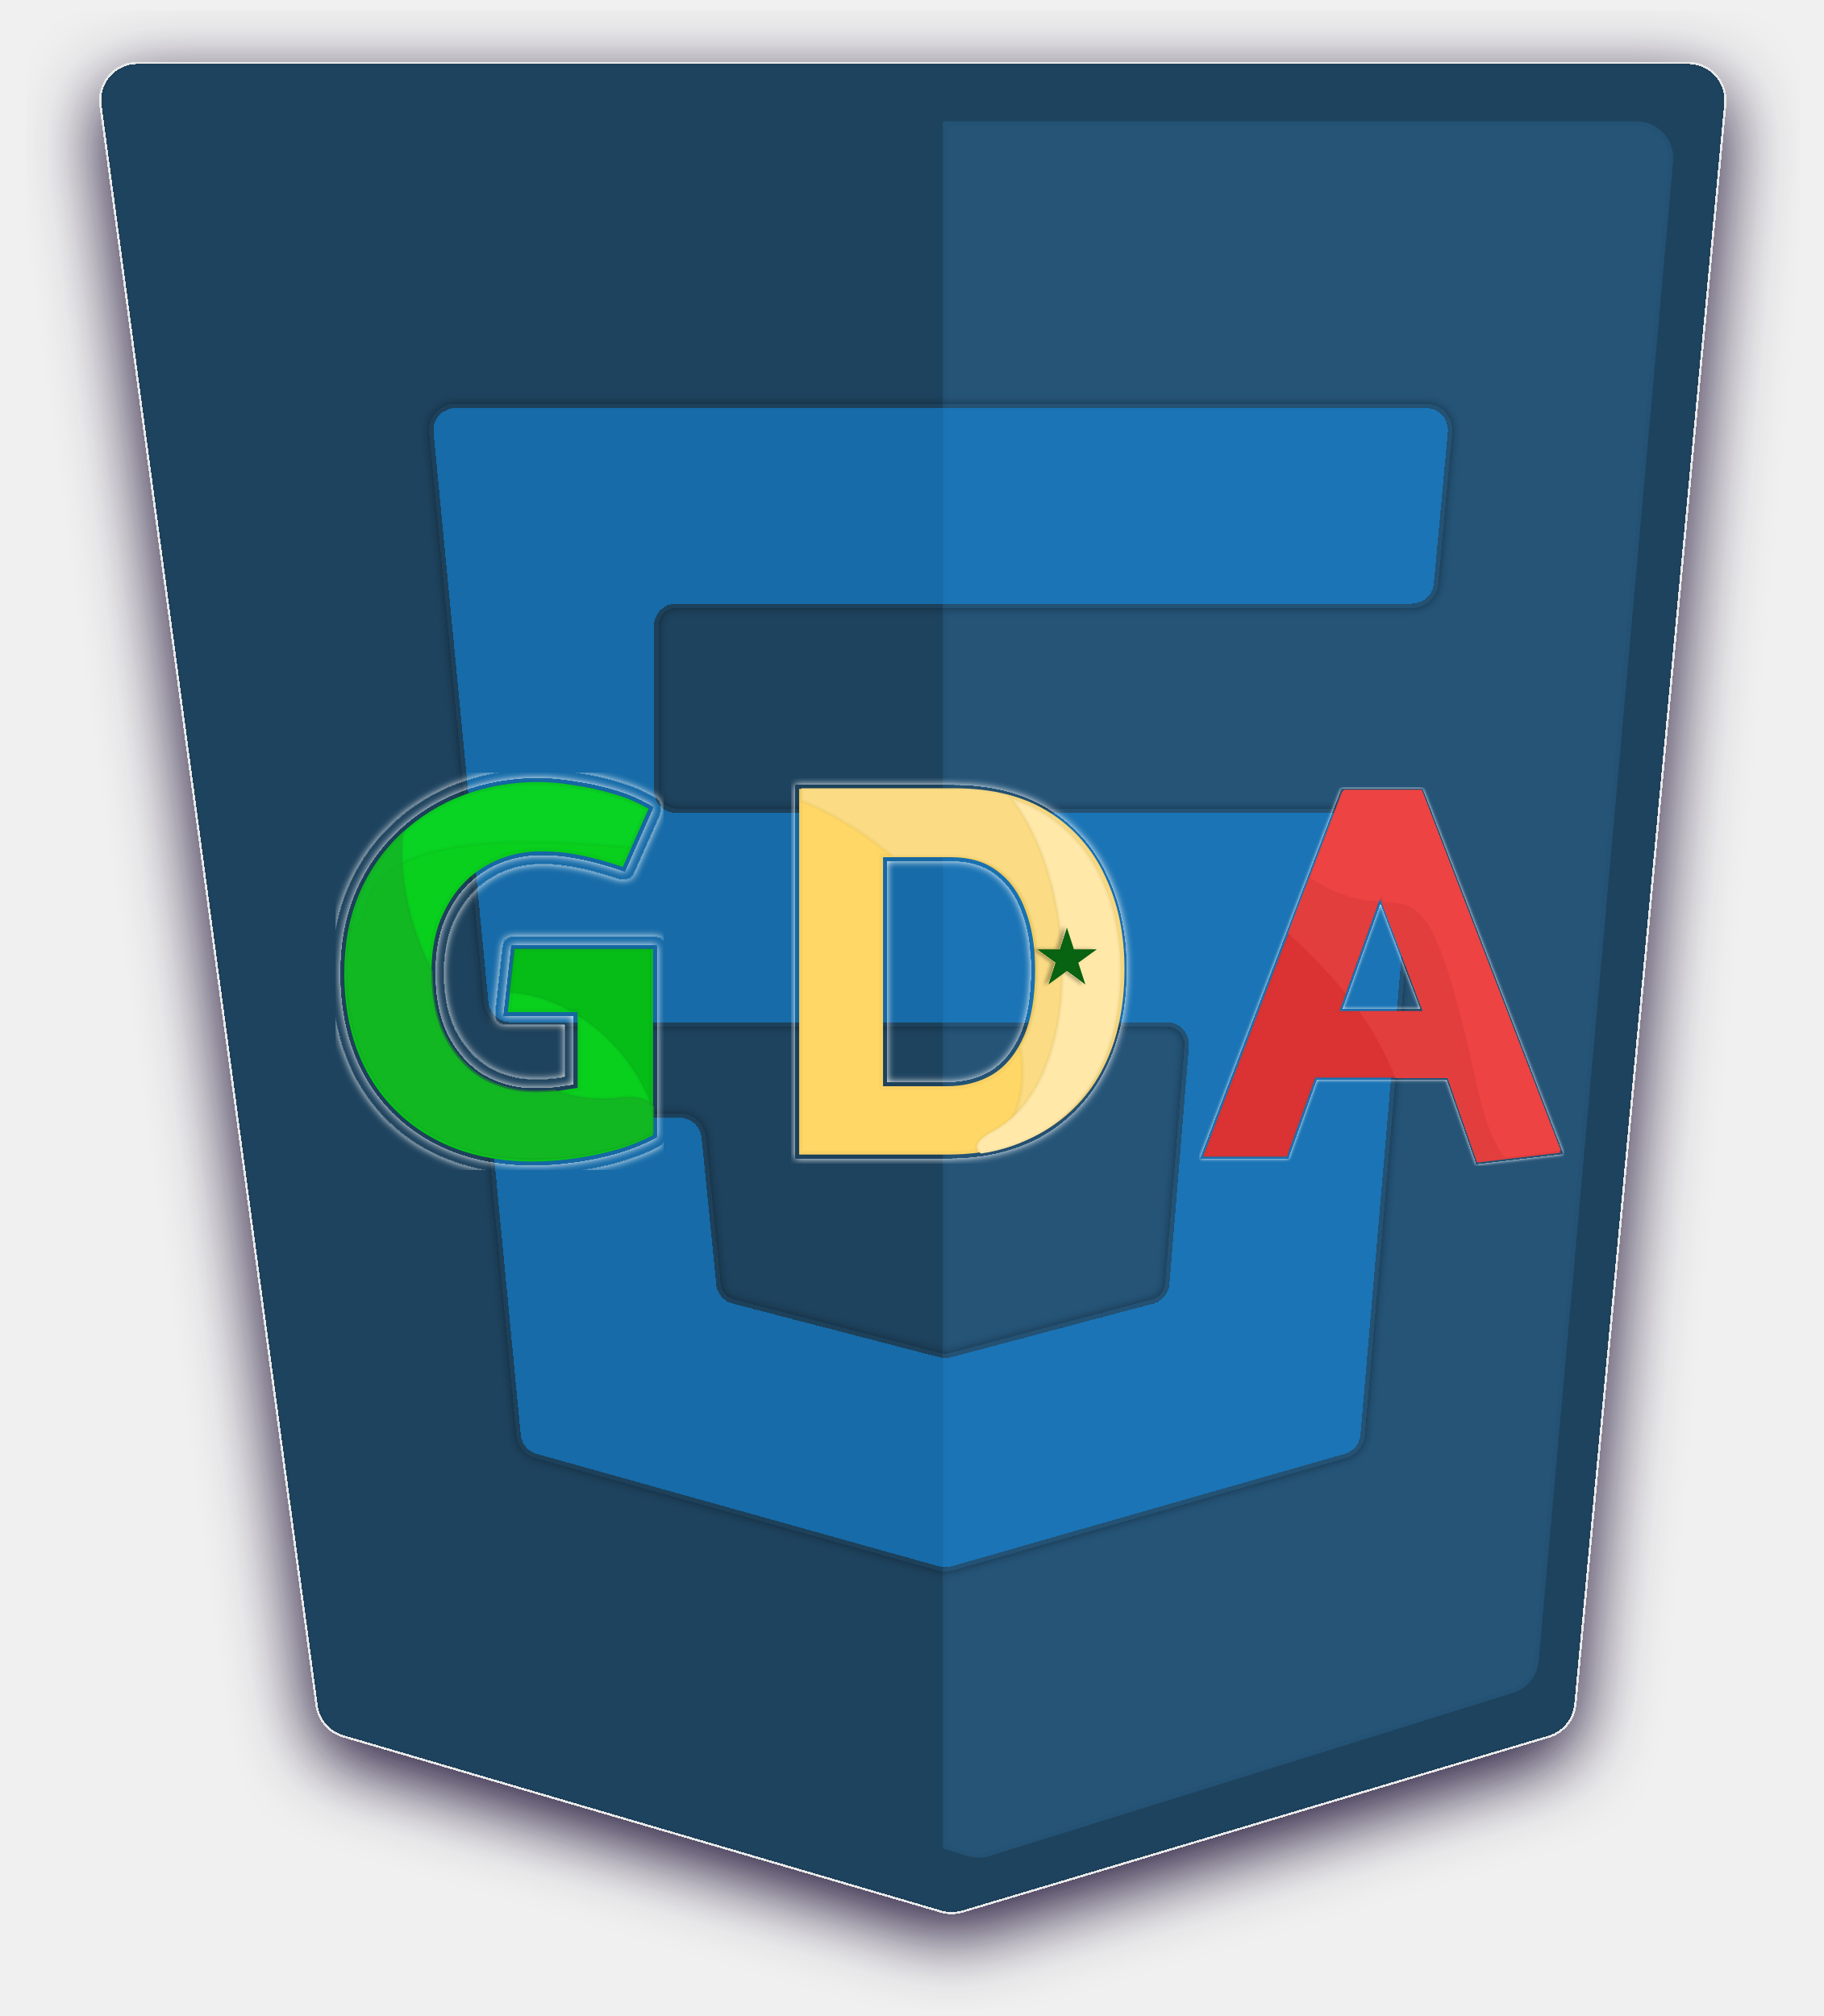
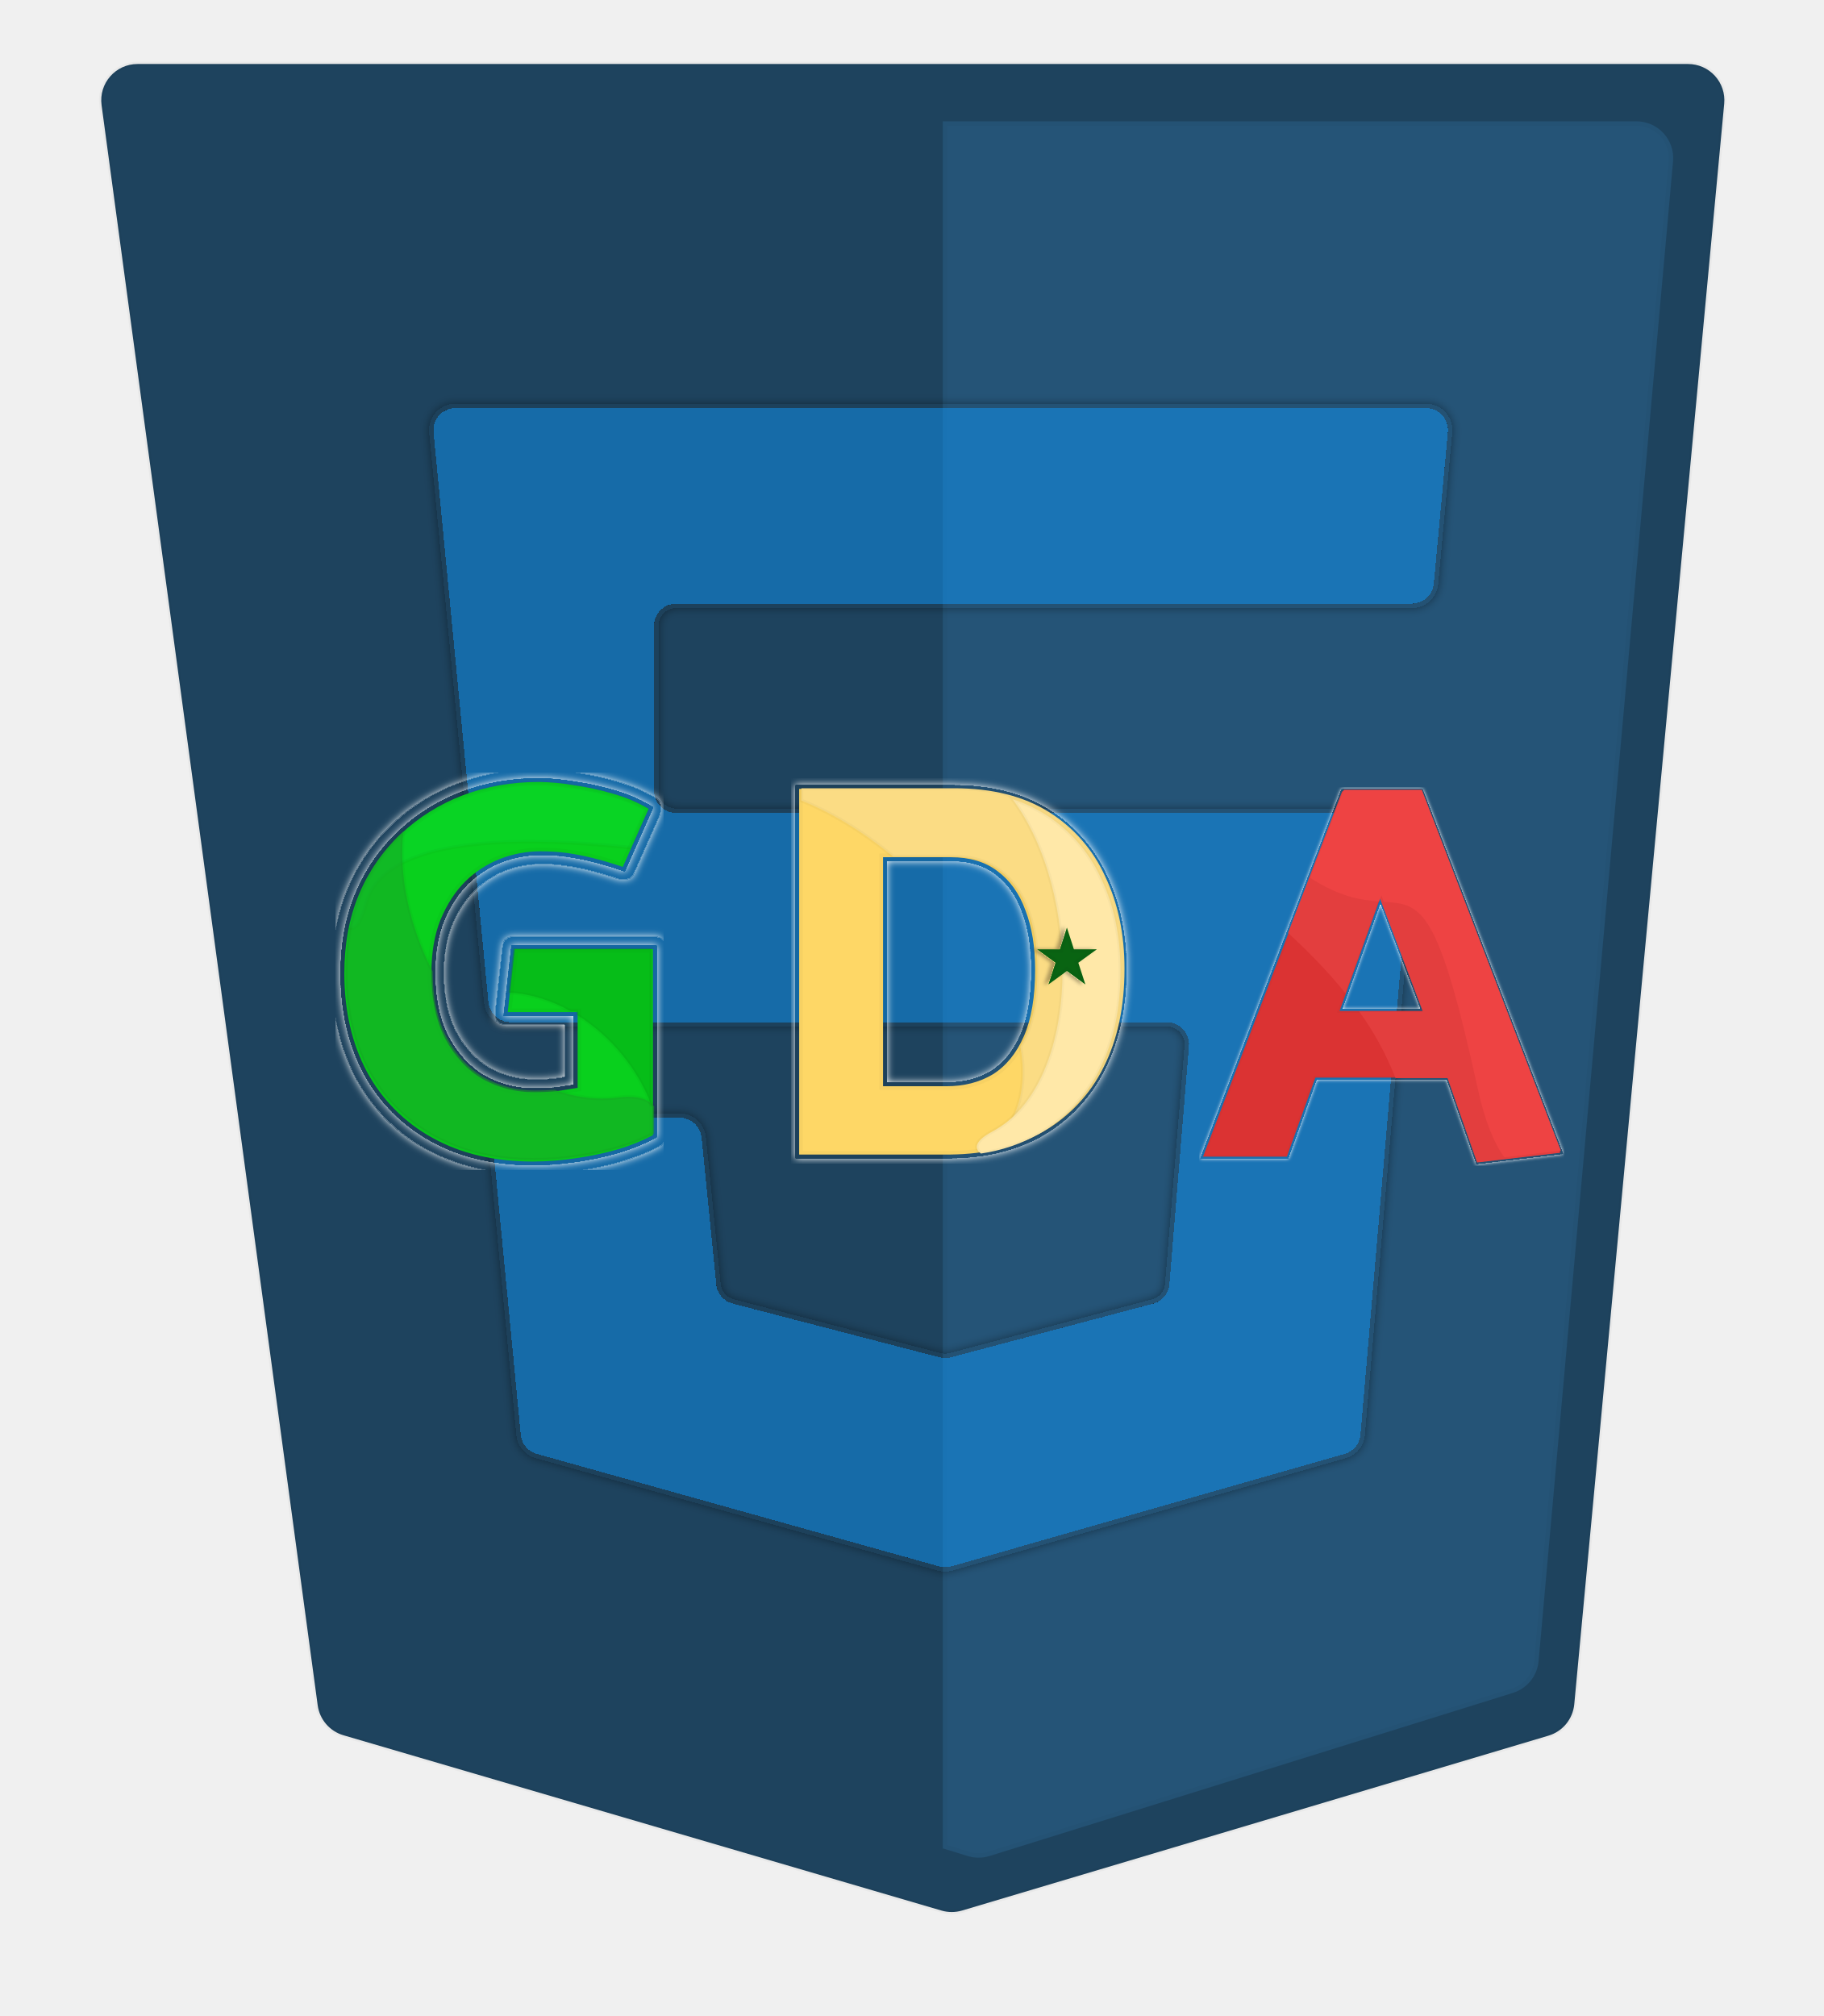
<svg xmlns="http://www.w3.org/2000/svg" width="57" height="63" viewBox="0 0 57 63" fill="none">
-   <g filter="url(#68hwspnl3a)" shape-rendering="crispEdges">
+   <g>
    <path d="M52.755 2H4.297c-.686 0-1.215.605-1.123 1.285l6.754 50.006c.06.443.375.81.805.936l18.692 5.479c.21.061.433.06.643-.002l18.326-5.465c.443-.133.76-.52.804-.98l4.686-50.02A1.133 1.133 0 0 0 52.755 2z" fill="#1E435E" />
    <path d="M52.755 2H4.297c-.686 0-1.215.605-1.123 1.285l6.754 50.006c.06.443.375.81.805.936l18.692 5.479c.21.061.433.06.643-.002l18.326-5.465c.443-.133.76-.52.804-.98l4.686-50.02A1.133 1.133 0 0 0 52.755 2z" stroke="#000" stroke-opacity=".03" stroke-width=".138" />
  </g>
  <mask id="yew3htla4b" fill="#fff">
    <path fill-rule="evenodd" clip-rule="evenodd" d="M29.464 57.763V3.792h21.678c.674 0 1.203.578 1.143 1.25L48.083 51.91a1.147 1.147 0 0 1-.802.993L30.924 58c-.22.07-.456.07-.677.002l-.783-.24z" />
  </mask>
  <path fill-rule="evenodd" clip-rule="evenodd" d="M29.464 57.763V3.792h21.678c.674 0 1.203.578 1.143 1.25L48.083 51.91a1.147 1.147 0 0 1-.802.993L30.924 58c-.22.07-.456.07-.677.002l-.783-.24z" fill="#255477" />
  <path d="M29.464 57.763h-.137v.102l.097.03.04-.132zm0-53.971v-.138h-.137v.138h.137zm22.82 1.25-.136-.013.137.013zM48.084 51.91l-.137-.013.137.013zm-.802.993-.04-.132.04.132zM30.924 58l.041.132-.04-.132zm-.677.002-.04.132.04-.132zm-.645-.24V3.792h-.276v53.971h.276zm21.54-54.109H29.464v.276h21.678v-.276zm1.28 1.4a1.285 1.285 0 0 0-1.28-1.4v.276a1.01 1.01 0 0 1 1.005 1.1l.275.024zm-4.202 46.87 4.202-46.87-.274-.025-4.203 46.87.275.024zm-.898 1.111c.497-.154.852-.594.898-1.112l-.274-.025a1.01 1.01 0 0 1-.706.874l.082.263zm-16.357 5.098 16.357-5.098-.082-.263-16.357 5.098.082.263zm-.758.002c.247.076.511.075.758-.002l-.082-.263a1.01 1.01 0 0 1-.596.001l-.08.264zm-.783-.24.783.24.08-.264-.782-.24-.081.264z" fill="#000" fill-opacity=".03" mask="url(#yew3htla4b)" />
  <g filter="url(#74xjjpcxsc)" shape-rendering="crispEdges">
    <path d="M44.564 12.752h-30.33a.69.69 0 0 0-.686.755l1.716 17.813a.69.69 0 0 0 .686.623h20.519a.69.69 0 0 1 .687.746l-.61 7.441a.69.69 0 0 1-.51.61l-6.321 1.677a.688.688 0 0 1-.35 0l-6.469-1.681a.689.689 0 0 1-.512-.598l-.459-4.589a.69.69 0 0 0-.686-.62h-5.157a.69.69 0 0 0-.686.755l.878 9.152a.69.69 0 0 0 .5.598l12.578 3.516a.689.689 0 0 0 .375 0l12.293-3.513a.69.69 0 0 0 .497-.604l1.601-18.681a.69.69 0 0 0-.686-.748H21.13a.69.69 0 0 1-.69-.69v-5.16c0-.381.31-.69.69-.69h22.992c.356 0 .654-.27.686-.625l.44-4.735a.69.69 0 0 0-.685-.752z" fill="#0F9AFF" fill-opacity=".46" />
    <path d="M44.564 12.682h-30.33a.758.758 0 0 0-.754.831l1.715 17.814a.758.758 0 0 0 .755.685h20.519a.62.62 0 0 1 .618.671l-.61 7.442a.62.62 0 0 1-.46.548l-6.32 1.677a.62.62 0 0 1-.315.001l-6.468-1.682a.62.62 0 0 1-.461-.538l-.46-4.589a.758.758 0 0 0-.754-.682h-5.157a.758.758 0 0 0-.755.83l.878 9.153c.03.311.249.573.55.657l12.579 3.517a.758.758 0 0 0 .412-.001l12.293-3.513a.758.758 0 0 0 .547-.664l1.601-18.681a.758.758 0 0 0-.755-.823H21.13a.62.62 0 0 1-.62-.62v-5.161a.62.62 0 0 1 .62-.62h22.992a.758.758 0 0 0 .755-.689l.44-4.734a.758.758 0 0 0-.754-.829z" stroke="#000" stroke-opacity=".03" stroke-width=".138" />
  </g>
  <g filter="url(#09acqcluqd)">
    <path d="M44.484 31.593h-2.62l1.276-3.545 1.344 3.545zm-2.52-6.872-4.368 11.425h2.62l.891-2.47h4.15l.924 2.638 2.588-.303-4.352-11.29h-2.453z" fill="#DB3333" />
    <path d="M44.484 31.593v.056h.082l-.029-.076-.053.02zm-2.62 0-.053-.02-.028.076h.08v-.056zm1.276-3.545.053-.02-.054-.142-.052.143.053.019zm-1.176-3.327v-.056h-.038l-.014.036.052.02zm-4.368 11.425-.053-.02-.029.076h.082v-.056zm2.62 0v.056h.04l.014-.037-.053-.02zm.891-2.47v-.056h-.04l-.013.037.053.02zm4.15 0 .053-.019-.013-.037h-.04v.056zm.924 2.638-.053.019.015.042.045-.005-.007-.056zm2.588-.303.006.056.072-.008-.026-.068-.052.02zm-4.352-11.29.053-.02-.014-.036h-.039v.056zm.067 6.816h-2.62v.112h2.62v-.113zm-2.568.075 1.277-3.545-.106-.038-1.277 3.545.106.038zm1.172-3.544 1.344 3.545.105-.04-1.344-3.545-.105.04zM41.912 24.7l-4.369 11.425.105.04 4.369-11.425-.105-.04zm-4.316 11.501h2.62v-.112h-2.62v.112zm2.674-.037.89-2.47-.105-.038-.891 2.47.106.038zm.837-2.433h4.15v-.112h-4.15v.112zm4.097-.037.924 2.638.106-.038-.924-2.638-.106.038zm.984 2.675 2.587-.303-.013-.111-2.587.302.013.112zm2.633-.379-4.351-11.29-.105.04 4.351 11.29.105-.04zm-4.404-11.326h-2.453v.112h2.453v-.112z" fill="#000" fill-opacity=".03" />
  </g>
  <path fill-rule="evenodd" clip-rule="evenodd" d="M43.61 33.69h1.626l.924 2.638 2.587-.303-4.351-11.29h-2.453l-1.69 4.418c.639.587 1.251 1.212 1.793 1.886l1.073-2.978 1.344 3.546h-1.987a9.39 9.39 0 0 1 1.135 2.083z" fill="#E33E3E" />
  <path fill-rule="evenodd" clip-rule="evenodd" d="m47.01 36.165 1.77-.207-4.347-11.279h-2.438l-1.052 2.752c.936.608 1.615.699 2.154.74l.06-.165.007.02.012-.035.072.19c1.185.08 1.684.128 2.943 5.877.212.967.494 1.657.82 2.107z" fill="#EE4343" />
  <g filter="url(#v1hpgg1lne)">
    <path d="M29.713 36.079c1.097-.012 2.044-.247 2.84-.706a4.734 4.734 0 0 0 1.864-2c.437-.862.655-1.887.655-3.074 0-1.087-.201-2.05-.605-2.89a4.604 4.604 0 0 0-1.764-2.016c-.784-.493-1.77-.74-2.957-.74h-4.771V36.08h4.738zm0-9.291c.593 0 1.08.145 1.461.436.392.291.684.7.874 1.227.202.526.302 1.142.302 1.848 0 .851-.117 1.546-.352 2.083-.236.538-.56.936-.975 1.193-.414.247-.896.37-1.445.37h-1.982v-7.157h2.117z" fill="#FED766" />
    <path d="M29.713 36.079v.115-.115zm2.84-.706.057.1-.058-.1zm1.864-2 .103.053-.103-.052zm.05-5.964-.105.049.001.001.105-.05zm-1.764-2.016.062-.098-.062.098zm-7.728-.74v-.115h-.116v.116h.116zm0 11.426h-.116v.115h.116v-.115zm6.2-8.855-.07.092v.001l.07-.093zm.873 1.227-.109.04.001.001.108-.041zm-.05 3.931-.106-.046.106.046zm-.975 1.193.06.1.001-.002-.06-.098zm-3.427.37h-.116v.115h.116v-.115zm0-7.157v-.116h-.116v.116h.116zm2.118 9.406c1.114-.011 2.08-.25 2.896-.72l-.116-.201c-.775.447-1.7.679-2.782.69l.002.231zm2.896-.721a4.85 4.85 0 0 0 1.91-2.047l-.206-.105a4.619 4.619 0 0 1-1.82 1.952l.116.2zm1.91-2.047c.447-.882.668-1.926.668-3.127h-.231c0 1.173-.216 2.18-.643 3.022l.206.105zm.668-3.127c0-1.101-.204-2.082-.616-2.94l-.209.1c.395.822.594 1.768.594 2.84h.23zm-.616-2.938a4.72 4.72 0 0 0-1.807-2.066l-.123.196a4.489 4.489 0 0 1 1.72 1.966l.21-.096zm-1.807-2.066c-.807-.507-1.816-.757-3.019-.757v.231c1.172 0 2.135.243 2.896.722l.123-.196zm-3.019-.757h-4.771v.231h4.771v-.23zm-4.887.116v11.425h.231V24.654h-.23zm.116 11.54h4.738v-.231h-4.738v.231zm4.738-9.29c.574 0 1.035.14 1.391.412l.14-.183c-.405-.31-.918-.461-1.531-.461v.231zm1.392.413c.372.276.65.665.834 1.173l.218-.078c-.197-.545-.5-.974-.914-1.28l-.138.185zm.835 1.175c.196.51.295 1.112.295 1.807h.231c0-.716-.102-1.347-.31-1.89l-.216.083zm.295 1.807c0 .842-.117 1.519-.343 2.037l.212.093c.243-.558.362-1.27.362-2.13h-.231zm-.343 2.037c-.228.52-.539.898-.93 1.141l.122.196c.438-.272.777-.69 1.02-1.244l-.212-.093zm-.928 1.14c-.394.234-.855.353-1.386.353v.231c.567 0 1.07-.127 1.504-.385l-.118-.2zm-1.386.353h-1.982v.231h1.982v-.23zm-1.867.116v-7.157h-.23v7.157h.23zm-.115-7.042h2.117v-.231h-2.117v.231z" fill="#000" fill-opacity=".03" />
    <path fill-rule="evenodd" clip-rule="evenodd" d="M31.89 32.712c.17.961.052 1.862-.453 2.602-.173.254-.258.45-.267.593a5.069 5.069 0 0 0 1.452-.555 4.735 4.735 0 0 0 1.865-1.999c.437-.863.655-1.887.655-3.075 0-1.086-.201-2.05-.604-2.89a4.604 4.604 0 0 0-1.764-2.016c-.785-.492-1.77-.739-2.957-.739h-4.772v.385c.972.385 1.958.998 2.87 1.749h1.868c.594 0 1.08.145 1.462.437.392.29.683.7.873 1.226.202.527.303 1.143.303 1.848 0 .852-.118 1.546-.353 2.084a3.354 3.354 0 0 1-.178.35z" fill="#FBDC84" />
    <path d="m31.437 35.315-.048-.033.048.033zm.453-2.603-.05-.03-.01.02.004.02.056-.01zm-.72 3.195-.058-.003-.005.076.076-.016-.013-.057zm1.452-.555.03.05-.03-.05zm1.865-1.999.052.026-.052-.026zm.05-5.965-.052.025.053-.024zm-1.764-2.016.031-.049-.03.05zm-7.728-.739v-.058h-.058v.058h.058zm0 .385h-.058v.04l.037.014.02-.054zm2.87 1.749-.037.044.016.014h.021v-.058zm3.33.437-.036.046h.001l.035-.046zm.873 1.226-.054.02.054-.02zm-.05 3.932.053.023-.053-.023zm-.584 2.985c.517-.757.635-1.674.463-2.645l-.113.02c.168.95.05 1.835-.445 2.56l.095.065zm-.256.564c.008-.127.085-.312.256-.564l-.095-.065c-.174.255-.266.462-.277.622l.116.007zm-.046.053a5.126 5.126 0 0 0 1.47-.562l-.059-.1c-.432.25-.91.433-1.435.549l.024.113zm1.47-.562a4.792 4.792 0 0 0 1.887-2.023l-.103-.052a4.677 4.677 0 0 1-1.843 1.975l.058.1zm1.887-2.023c.442-.872.661-1.906.661-3.1h-.115c0 1.18-.217 2.195-.65 3.048l.104.052zm.661-3.1c0-1.094-.203-2.067-.61-2.916l-.104.05c.399.832.599 1.786.599 2.865h.115zm-.61-2.915a4.663 4.663 0 0 0-1.786-2.04l-.061.097a4.546 4.546 0 0 1 1.742 1.992l.105-.049zm-1.786-2.04c-.795-.5-1.792-.749-2.988-.749v.116c1.18 0 2.154.245 2.927.73l.061-.098zm-2.988-.749h-4.771v.116h4.771v-.116zm-4.829.058v.385h.116v-.385h-.116zm2.965 2.09c-.916-.755-1.907-1.37-2.886-1.759l-.042.108c.965.383 1.946.992 2.854 1.74l.074-.09zm-.037.102h1.868v-.116h-1.868v.116zm1.868 0c.584 0 1.058.143 1.426.425l.07-.092c-.392-.3-.893-.449-1.496-.449v.116zm1.427.425c.382.284.667.682.854 1.2l.109-.04c-.194-.535-.492-.954-.894-1.253l-.069.093zm.854 1.2c.199.52.299 1.128.299 1.828h.115c0-.71-.101-1.334-.306-1.868l-.108.04zm.299 1.828c0 .847-.117 1.533-.348 2.06l.106.047c.24-.548.357-1.25.357-2.107h-.115zm-.348 2.06a3.307 3.307 0 0 1-.175.345l.1.058c.065-.111.126-.23.18-.356l-.105-.046z" fill="#000" fill-opacity=".03" />
    <path fill-rule="evenodd" clip-rule="evenodd" d="M31.647 24.979c2.163 2.892 2.187 8.88-.627 10.377-.525.279-.603.517-.365.692a5.225 5.225 0 0 0 1.84-.628 4.735 4.735 0 0 0 1.866-2c.436-.862.655-1.887.655-3.074 0-1.086-.202-2.05-.605-2.89a4.605 4.605 0 0 0-1.764-2.016 4.403 4.403 0 0 0-1-.461z" fill="#FFE8A8" />
    <path d="m31.02 35.355.027.052-.027-.051zm.627-10.376.017-.055-.172-.055.108.145.047-.035zm-.992 11.069-.035.046.02.014.023-.003-.008-.057zm1.84-.628.03.05-.03-.05zm1.866-2 .051.027-.051-.026zm.05-5.964-.053.025.053-.025zm-1.764-2.016.03-.049-.03.05zm-1.6 9.967c1.435-.764 2.135-2.663 2.21-4.714.076-2.055-.473-4.29-1.564-5.749l-.093.07c1.072 1.433 1.617 3.638 1.542 5.674-.075 2.04-.77 3.883-2.15 4.616l.055.103zm-.358.594a.255.255 0 0 1-.097-.115.152.152 0 0 1 .012-.12c.046-.099.182-.22.443-.36l-.054-.102c-.264.14-.43.278-.494.412a.268.268 0 0 0-.016.208.368.368 0 0 0 .137.17l.069-.093zm-.026.104a5.282 5.282 0 0 0 1.862-.635l-.058-.1a5.165 5.165 0 0 1-1.821.62l.017.115zm1.862-.635a4.793 4.793 0 0 0 1.887-2.023l-.103-.052a4.677 4.677 0 0 1-1.842 1.975l.058.1zm1.887-2.023c.442-.872.662-1.906.662-3.1h-.116c0 1.18-.217 2.195-.649 3.048l.103.052zm.662-3.1c0-1.095-.203-2.067-.61-2.916l-.105.05c.399.831.6 1.786.6 2.865h.115zm-.61-2.915a4.662 4.662 0 0 0-1.786-2.04l-.062.097a4.546 4.546 0 0 1 1.742 1.992l.106-.049zm-1.786-2.04a4.457 4.457 0 0 0-1.014-.468l-.035.11c.36.116.688.267.987.455l.062-.098z" fill="#000" fill-opacity=".03" />
    <g filter="url(#stg3a2382f)">
      <path d="m33.342 28.987.22.679h.715l-.578.42.22.679-.577-.42-.578.42.221-.68-.578-.42h.714l.221-.678z" fill="#096412" />
      <path d="m33.342 29.174.166.51.013.04H34.099l-.434.315-.034.024.013.04.166.51-.434-.315-.034-.025-.034.025-.434.315.166-.51.013-.04-.034-.024-.434-.315H33.163l.013-.04.166-.51z" stroke="#000" stroke-opacity=".03" stroke-width=".116" />
    </g>
  </g>
  <g filter="url(#80qaoeg6hg)">
    <g filter="url(#br7jqwzplh)">
      <path d="M15.868 31.627h2.184v2.369a39.83 39.83 0 0 1-.638.1c-.224.023-.47.034-.74.034-.56 0-1.086-.135-1.579-.403-.481-.28-.873-.7-1.176-1.26-.29-.56-.436-1.25-.436-2.067 0-.638.095-1.193.285-1.663.202-.482.46-.88.773-1.193a3.266 3.266 0 0 1 1.092-.706 3.492 3.492 0 0 1 1.243-.235c.303 0 .577.017.824.05.246.034.51.084.79.152.28.067.604.162.974.285l.806-1.814a4.588 4.588 0 0 0-1.109-.47 8.211 8.211 0 0 0-1.243-.27 6.85 6.85 0 0 0-1.075-.1c-.851 0-1.647.14-2.386.42a5.867 5.867 0 0 0-1.932 1.21 5.538 5.538 0 0 0-1.31 1.898c-.303.728-.454 1.546-.454 2.453 0 1.165.235 2.19.705 3.074a5.127 5.127 0 0 0 2.05 2.067c.885.493 1.932.74 3.142.74a9.17 9.17 0 0 0 1.327-.102c.47-.067.919-.162 1.344-.285a6.27 6.27 0 0 0 1.076-.437v-5.813h-4.318l-.219 1.965z" fill="#09D01D" />
      <path d="m15.868 31.627-.115-.013-.014.128h.13v-.116zm2.184 0h.116v-.116h-.116v.116zm0 2.369.02.113.096-.016v-.098h-.116zm-.638.1.012.116.005-.001-.017-.115zm-2.319-.37-.058.1.003.002.056-.101zm-1.176-1.26-.102.054v.002l.102-.055zm-.15-3.73-.107-.044-.001.001.107.044zm.772-1.192-.08-.083-.002.001.082.082zm1.092-.706-.04-.108h-.002l.042.108zm2.067-.185.015-.114-.015.114zm.79.152.026-.113-.027.113zm.974.285-.037.11.1.033.043-.096-.106-.047zm.806-1.814.106.047.041-.093-.087-.053-.06.099zm-1.109-.47-.033.11h.001l.032-.11zm-1.243-.27-.018.114h.003l.015-.114zm-3.461.32-.04-.109h-.002l.042.109zm-1.932 1.21.08.084-.08-.085zm-1.31 1.898-.107-.045.106.045zm.251 5.527-.102.055.102-.055zm2.05 2.067.056-.101-.056.101zm4.47.639-.017-.115.016.114zm1.343-.286.033.11h.002l-.035-.11zm1.076-.437.054.102.061-.033v-.069h-.115zm0-5.813h.115v-.116h-.115v.116zm-4.318 0v-.116h-.104l-.011.103.115.013zm-.219 2.081h2.184v-.231h-2.184v.231zm2.069-.116v2.37h.231v-2.37h-.231zm.096 2.256c-.2.033-.413.066-.636.1l.034.229c.225-.034.438-.068.64-.102l-.038-.227zm-.63.1c-.22.021-.462.032-.728.032v.231c.272 0 .522-.01.75-.034l-.022-.23zm-.728.032c-.54 0-1.048-.13-1.524-.389l-.11.203c.509.278 1.054.417 1.634.417v-.23zm-1.521-.387c-.461-.268-.84-.671-1.133-1.215l-.203.11c.31.576.717 1.012 1.22 1.305l.116-.2zm-1.132-1.214c-.28-.54-.424-1.209-.424-2.013h-.231c0 .83.148 1.54.45 2.12l.205-.107zm-.424-2.013c0-.627.094-1.166.277-1.62l-.214-.087c-.197.488-.294 1.057-.294 1.707h.231zm.277-1.619c.197-.47.447-.854.748-1.155l-.164-.164a3.776 3.776 0 0 0-.797 1.23l.213.09zm.746-1.154c.315-.303.666-.53 1.054-.681l-.084-.216a3.382 3.382 0 0 0-1.13.73l.16.167zm1.053-.68a3.377 3.377 0 0 1 1.202-.229v-.23c-.429 0-.857.08-1.284.242l.082.216zm1.202-.229c.299 0 .568.017.808.05l.031-.23a6.249 6.249 0 0 0-.839-.05v.23zm.808.05c.242.033.502.082.778.149l.054-.225a8.175 8.175 0 0 0-.8-.153l-.032.229zm.778.149c.276.066.598.16.965.283l.073-.22c-.371-.123-.7-.22-.984-.288l-.054.225zm1.108.22.806-1.814-.211-.094-.807 1.814.212.094zm.76-1.96a4.704 4.704 0 0 0-1.136-.483l-.065.222c.418.121.778.274 1.081.458l.12-.197zm-1.136-.483a8.343 8.343 0 0 0-1.26-.272l-.031.229c.408.055.817.143 1.226.265l.065-.222zm-1.257-.272a6.97 6.97 0 0 0-1.094-.102v.231c.294 0 .646.033 1.057.1l.037-.229zm-1.094-.102c-.864 0-1.674.142-2.427.427l.082.217a6.564 6.564 0 0 1 2.345-.413v-.231zm-2.428.428a5.984 5.984 0 0 0-1.97 1.233l.16.168a5.751 5.751 0 0 1 1.893-1.186l-.082-.215zm-1.97 1.233a5.656 5.656 0 0 0-1.337 1.938l.213.09a5.424 5.424 0 0 1 1.283-1.86l-.158-.168zm-1.337 1.938c-.31.744-.463 1.578-.463 2.498h.231c0-.895.15-1.697.445-2.409l-.213-.088zm-.463 2.498c0 1.18.239 2.225.72 3.129l.204-.109c-.46-.865-.693-1.871-.693-3.02h-.23zm.72 3.13a5.242 5.242 0 0 0 2.095 2.112l.112-.202a5.012 5.012 0 0 1-2.004-2.02l-.203.11zm2.095 2.112c.905.504 1.972.754 3.198.754v-.231c-1.194 0-2.221-.243-3.086-.725l-.112.202zm3.198.754c.432 0 .88-.034 1.344-.102l-.033-.229c-.455.066-.891.1-1.311.1v.23zm1.344-.102a9.945 9.945 0 0 0 1.36-.29l-.065-.221c-.42.121-.863.216-1.328.282l.033.229zm1.362-.29c.43-.136.796-.284 1.095-.445l-.11-.204a6.157 6.157 0 0 1-1.054.429l.07.22zm1.156-.547v-5.813h-.23v5.813h.23zm-.115-5.929h-4.318v.231h4.318v-.23zm-4.433.103-.219 1.966.23.025.219-1.965-.23-.026z" fill="#000" fill-opacity=".03" />
      <path fill-rule="evenodd" clip-rule="evenodd" d="M19.718 26.49c-3.489-.366-7.721-.387-8.279 1.76-.171.658-.375.846-.55.717a5.542 5.542 0 0 1 1.617-2.887 5.87 5.87 0 0 1 1.931-1.21 6.68 6.68 0 0 1 2.386-.42c.303 0 .661.034 1.075.102.415.056.83.145 1.244.268.425.124.795.28 1.109.47l-.533 1.2z" fill="#0FFF73" fill-opacity=".08" />
      <path d="m19.718 26.49-.006.057.042.004.017-.038-.053-.024zm-8.279 1.76.056.014-.056-.015zm-.55.717-.057-.012-.008.037.03.022.035-.047zm.306-.988-.053-.023.053.023zm1.31-1.898.04.042-.04-.043zm1.932-1.21-.02-.054.02.054zm3.461-.32-.009.058h.002l.008-.057zm1.244.27-.017.055.017-.056zm1.109.47.052.023.021-.046-.043-.027-.03.05zm-.527 1.14c-1.745-.182-3.681-.279-5.252-.06-.786.109-1.484.297-2.023.596-.54.3-.921.712-1.066 1.268l.112.029c.135-.517.49-.907 1.01-1.196.521-.29 1.204-.475 1.982-.583 1.557-.216 3.482-.12 5.225.062l.012-.115zm-8.34 1.804c-.086.327-.177.529-.263.632-.042.05-.08.072-.108.078-.027.006-.056 0-.09-.024l-.069.093c.055.04.117.059.183.045a.318.318 0 0 0 .173-.118c.103-.124.2-.346.285-.677l-.112-.03zm-.243-.278a5.73 5.73 0 0 0-.309.998l.113.024c.074-.342.175-.668.303-.978l-.107-.044zm1.325-1.919a5.599 5.599 0 0 0-1.324 1.918l.106.046a5.484 5.484 0 0 1 1.297-1.88l-.08-.084zm1.95-1.221a5.928 5.928 0 0 0-1.95 1.221l.079.085a5.81 5.81 0 0 1 1.913-1.198l-.041-.108zm2.407-.424c-.857 0-1.66.141-2.406.424l.04.108a6.62 6.62 0 0 1 2.366-.416v-.116zm1.085.102a6.9 6.9 0 0 0-1.085-.102v.116c.299 0 .654.033 1.066.1l.019-.114zm1.25.27a8.282 8.282 0 0 0-1.252-.27l-.015.114c.411.055.823.144 1.234.267l.033-.111zm1.123.476a4.646 4.646 0 0 0-1.123-.476l-.032.111c.421.122.786.277 1.095.464l.06-.099zm-.51 1.272.532-1.199-.105-.047-.533 1.199.106.047z" fill="#000" fill-opacity=".03" />
      <path fill-rule="evenodd" clip-rule="evenodd" d="M17.336 34.057a4.165 4.165 0 0 0 1.978.24c.585-.075.95.041 1.128.277v.85c-.29.157-.65.303-1.075.437a9.826 9.826 0 0 1-1.344.286c-.46.067-.902.1-1.327.1-1.21 0-2.257-.246-3.142-.739a5.127 5.127 0 0 1-2.05-2.066c-.47-.885-.706-1.91-.706-3.075 0-.907.152-1.725.454-2.453a5.54 5.54 0 0 1 1.353-1.938c-.152 1.441.212 3.003.915 4.381.001.815.147 1.501.437 2.06.302.56.694.98 1.176 1.26.493.269 1.02.403 1.58.403.223 0 .43-.008.623-.023z" fill="#18A826" fill-opacity=".58" />
      <path d="m17.336 34.057.02-.054-.012-.005-.013.001.005.058zm1.978.24.007.057-.007-.057zm1.128.277h.058v-.02l-.012-.015-.046.035zm0 .85.028.051.03-.016v-.035h-.058zm-1.075.437.016.056h.001l-.017-.056zm-1.344.286-.008-.057.008.057zm-4.47-.639-.027.05.028-.05zm-2.049-2.066-.051.027.051-.027zm-.252-5.528-.053-.022.053.022zm1.31-1.898.04.042-.04-.042zm.043-.04.057.006.017-.152-.113.104.039.042zm.915 4.381h.058v-.014l-.006-.012-.052.026zm.437 2.06-.051.027.051-.027zm1.176 1.26-.029.05h.001l.028-.05zm2.183.434c.644.237 1.32.331 2.005.243l-.015-.114a4.109 4.109 0 0 1-1.95-.237l-.04.108zm2.005.243c.578-.074.915.044 1.075.255l.092-.07c-.198-.26-.59-.375-1.182-.3l.015.115zm1.18 1.07v-.85h-.117v.85h.116zm-1.117.492c.428-.135.79-.282 1.086-.44l-.055-.103a6.201 6.201 0 0 1-1.065.433l.034.11zm-1.353.288a9.88 9.88 0 0 0 1.352-.287l-.032-.111a9.78 9.78 0 0 1-1.336.284l.016.114zm-1.335.101c.428 0 .873-.033 1.335-.101l-.016-.114c-.457.066-.897.1-1.32.1v.115zm-3.17-.746c.895.498 1.952.746 3.17.746v-.115c-1.202 0-2.24-.245-3.114-.732l-.056.1zm-2.073-2.09a5.185 5.185 0 0 0 2.073 2.09l.056-.101a5.068 5.068 0 0 1-2.027-2.044l-.102.055zm-.712-3.102c0 1.173.236 2.207.712 3.102l.102-.054c-.465-.876-.699-1.89-.699-3.048h-.115zm.458-2.475c-.306.736-.458 1.561-.458 2.475h.115c0-.9.15-1.71.45-2.43l-.107-.045zm1.324-1.918a5.596 5.596 0 0 0-1.324 1.918l.106.045a5.481 5.481 0 0 1 1.297-1.88l-.08-.083zm.043-.04a3.995 3.995 0 0 0-.043.04l.08.084.041-.04-.078-.085zm-.018.036c-.154 1.454.214 3.027.92 4.414l.104-.053c-.7-1.37-1.06-2.921-.91-4.349l-.114-.012zm1.46 6.42c-.285-.548-.43-1.225-.43-2.033h-.116c.001.822.148 1.518.444 2.087l.102-.054zm1.154 1.237c-.471-.274-.856-.686-1.154-1.238l-.102.055c.307.568.706.997 1.198 1.283l.058-.1zm1.55.395a3.19 3.19 0 0 1-1.551-.396l-.056.102c.502.273 1.038.41 1.607.41v-.116zm.62-.023c-.192.016-.398.023-.62.023v.116c.225 0 .434-.008.628-.023l-.009-.116z" fill="#000" fill-opacity=".03" />
      <path fill-rule="evenodd" clip-rule="evenodd" d="M20.365 34.568v-4.932h-4.318l-.154 1.383c.672.03 1.335.242 1.942.583h.177v.104c1.066.655 1.94 1.708 2.353 2.862z" fill="#009A0F" fill-opacity=".35" />
      <path d="m20.365 34.568-.055.019.112-.02h-.057zm0-4.932h.057v-.058h-.057v.058zm-4.318 0v-.058h-.052l-.006.052.058.006zm-.154 1.383-.057-.007-.007.062.061.002.003-.057zm1.942.583-.028.05.013.008h.015v-.058zm.177 0h.058v-.058h-.058v.058zm0 .104h-.057v.032l.027.017.03-.049zm2.41 2.862v-4.932h-.115v4.932h.115zm-.057-4.99h-4.318v.116h4.318v-.116zm-4.376.052-.153 1.382.114.013.154-1.382-.115-.013zm1.875 1.922c-.614-.345-1.286-.56-1.968-.591l-.006.115c.662.03 1.316.239 1.917.576l.057-.1zm-.029.108h.177v-.116h-.177v.116zm.12-.058v.104h.115v-.104h-.115zm2.464 2.946c-.417-1.166-1.3-2.23-2.376-2.891l-.06.098c1.055.649 1.92 1.692 2.327 2.832l.109-.039z" fill="#000" fill-opacity=".03" />
    </g>
  </g>
  <defs>
    <filter id="68hwspnl3a" x=".828" y=".344" width="55.397" height="62.423" filterUnits="userSpaceOnUse" color-interpolation-filters="sRGB">
      <feFlood flood-opacity="0" result="BackgroundImageFix" />
      <feColorMatrix in="SourceAlpha" values="0 0 0 0 0 0 0 0 0 0 0 0 0 0 0 0 0 0 127 0" result="hardAlpha" />
      <feOffset dy=".68" />
      <feGaussianBlur stdDeviation="1.133" />
      <feComposite in2="hardAlpha" operator="out" />
      <feColorMatrix values="0 0 0 0 0.051 0 0 0 0 0 0 0 0 0 0.15 0 0 0 0.92 0" />
      <feBlend in2="BackgroundImageFix" result="effect1_dropShadow_185_420" />
      <feBlend in="SourceGraphic" in2="effect1_dropShadow_185_420" result="shape" />
    </filter>
    <filter id="74xjjpcxsc" x="13.126" y="12.332" width="32.546" height="37.062" filterUnits="userSpaceOnUse" color-interpolation-filters="sRGB">
      <feFlood flood-opacity="0" result="BackgroundImageFix" />
      <feColorMatrix in="SourceAlpha" values="0 0 0 0 0 0 0 0 0 0 0 0 0 0 0 0 0 0 127 0" result="hardAlpha" />
      <feOffset />
      <feGaussianBlur stdDeviation=".141" />
      <feComposite in2="hardAlpha" operator="out" />
      <feColorMatrix values="0 0 0 0 0 0 0 0 0 0 0 0 0 0 0 0 0 0 0.4 0" />
      <feBlend in2="BackgroundImageFix" result="effect1_dropShadow_185_420" />
      <feBlend in="SourceGraphic" in2="effect1_dropShadow_185_420" result="shape" />
    </filter>
    <filter id="09acqcluqd" x="37.481" y="24.606" width="11.402" height="11.822" filterUnits="userSpaceOnUse" color-interpolation-filters="sRGB">
      <feFlood flood-opacity="0" result="BackgroundImageFix" />
      <feColorMatrix in="SourceAlpha" values="0 0 0 0 0 0 0 0 0 0 0 0 0 0 0 0 0 0 127 0" result="hardAlpha" />
      <feOffset />
      <feGaussianBlur stdDeviation=".057" />
      <feComposite in2="hardAlpha" operator="out" />
      <feColorMatrix values="0 0 0 0 1 0 0 0 0 1 0 0 0 0 1 0 0 0 1 0" />
      <feBlend in2="BackgroundImageFix" result="effect1_dropShadow_185_420" />
      <feBlend in="SourceGraphic" in2="effect1_dropShadow_185_420" result="shape" />
    </filter>
    <filter id="v1hpgg1lne" x="24.739" y="24.339" width="10.697" height="12.005" filterUnits="userSpaceOnUse" color-interpolation-filters="sRGB">
      <feFlood flood-opacity="0" result="BackgroundImageFix" />
      <feColorMatrix in="SourceAlpha" values="0 0 0 0 0 0 0 0 0 0 0 0 0 0 0 0 0 0 127 0" result="hardAlpha" />
      <feOffset />
      <feGaussianBlur stdDeviation=".118" />
      <feComposite in2="hardAlpha" operator="out" />
      <feColorMatrix values="0 0 0 0 1 0 0 0 0 1 0 0 0 0 1 0 0 0 1 0" />
      <feBlend in2="BackgroundImageFix" result="effect1_dropShadow_185_420" />
      <feBlend in="SourceGraphic" in2="effect1_dropShadow_185_420" result="shape" />
    </filter>
    <filter id="stg3a2382f" x="32.176" y="28.871" width="2.1" height="2.009" filterUnits="userSpaceOnUse" color-interpolation-filters="sRGB">
      <feFlood flood-opacity="0" result="BackgroundImageFix" />
      <feColorMatrix in="SourceAlpha" values="0 0 0 0 0 0 0 0 0 0 0 0 0 0 0 0 0 0 127 0" result="hardAlpha" />
      <feOffset dx="-.116" />
      <feGaussianBlur stdDeviation=".058" />
      <feComposite in2="hardAlpha" operator="out" />
      <feColorMatrix values="0 0 0 0 0 0 0 0 0 0 0 0 0 0 0 0 0 0 0.31 0" />
      <feBlend in2="BackgroundImageFix" result="effect1_dropShadow_185_420" />
      <feBlend in="SourceGraphic" in2="effect1_dropShadow_185_420" result="shape" />
    </filter>
    <filter id="80qaoeg6hg" x="10.505" y="24.158" width="10.23" height="12.383" filterUnits="userSpaceOnUse" color-interpolation-filters="sRGB">
      <feFlood flood-opacity="0" result="BackgroundImageFix" />
      <feColorMatrix in="SourceAlpha" values="0 0 0 0 0 0 0 0 0 0 0 0 0 0 0 0 0 0 127 0" result="hardAlpha" />
      <feOffset />
      <feGaussianBlur stdDeviation=".118" />
      <feComposite in2="hardAlpha" operator="out" />
      <feColorMatrix values="0 0 0 0 1 0 0 0 0 1 0 0 0 0 1 0 0 0 1 0" />
      <feBlend in2="BackgroundImageFix" result="effect1_dropShadow_185_420" />
      <feBlend in="SourceGraphic" in2="effect1_dropShadow_185_420" result="shape" />
    </filter>
    <filter id="br7jqwzplh" x="10.505" y="24.158" width="10.23" height="12.383" filterUnits="userSpaceOnUse" color-interpolation-filters="sRGB">
      <feFlood flood-opacity="0" result="BackgroundImageFix" />
      <feColorMatrix in="SourceAlpha" values="0 0 0 0 0 0 0 0 0 0 0 0 0 0 0 0 0 0 127 0" result="hardAlpha" />
      <feOffset />
      <feGaussianBlur stdDeviation=".118" />
      <feComposite in2="hardAlpha" operator="out" />
      <feColorMatrix values="0 0 0 0 1 0 0 0 0 1 0 0 0 0 1 0 0 0 1 0" />
      <feBlend in2="BackgroundImageFix" result="effect1_dropShadow_185_420" />
      <feBlend in="SourceGraphic" in2="effect1_dropShadow_185_420" result="shape" />
    </filter>
  </defs>
</svg>
